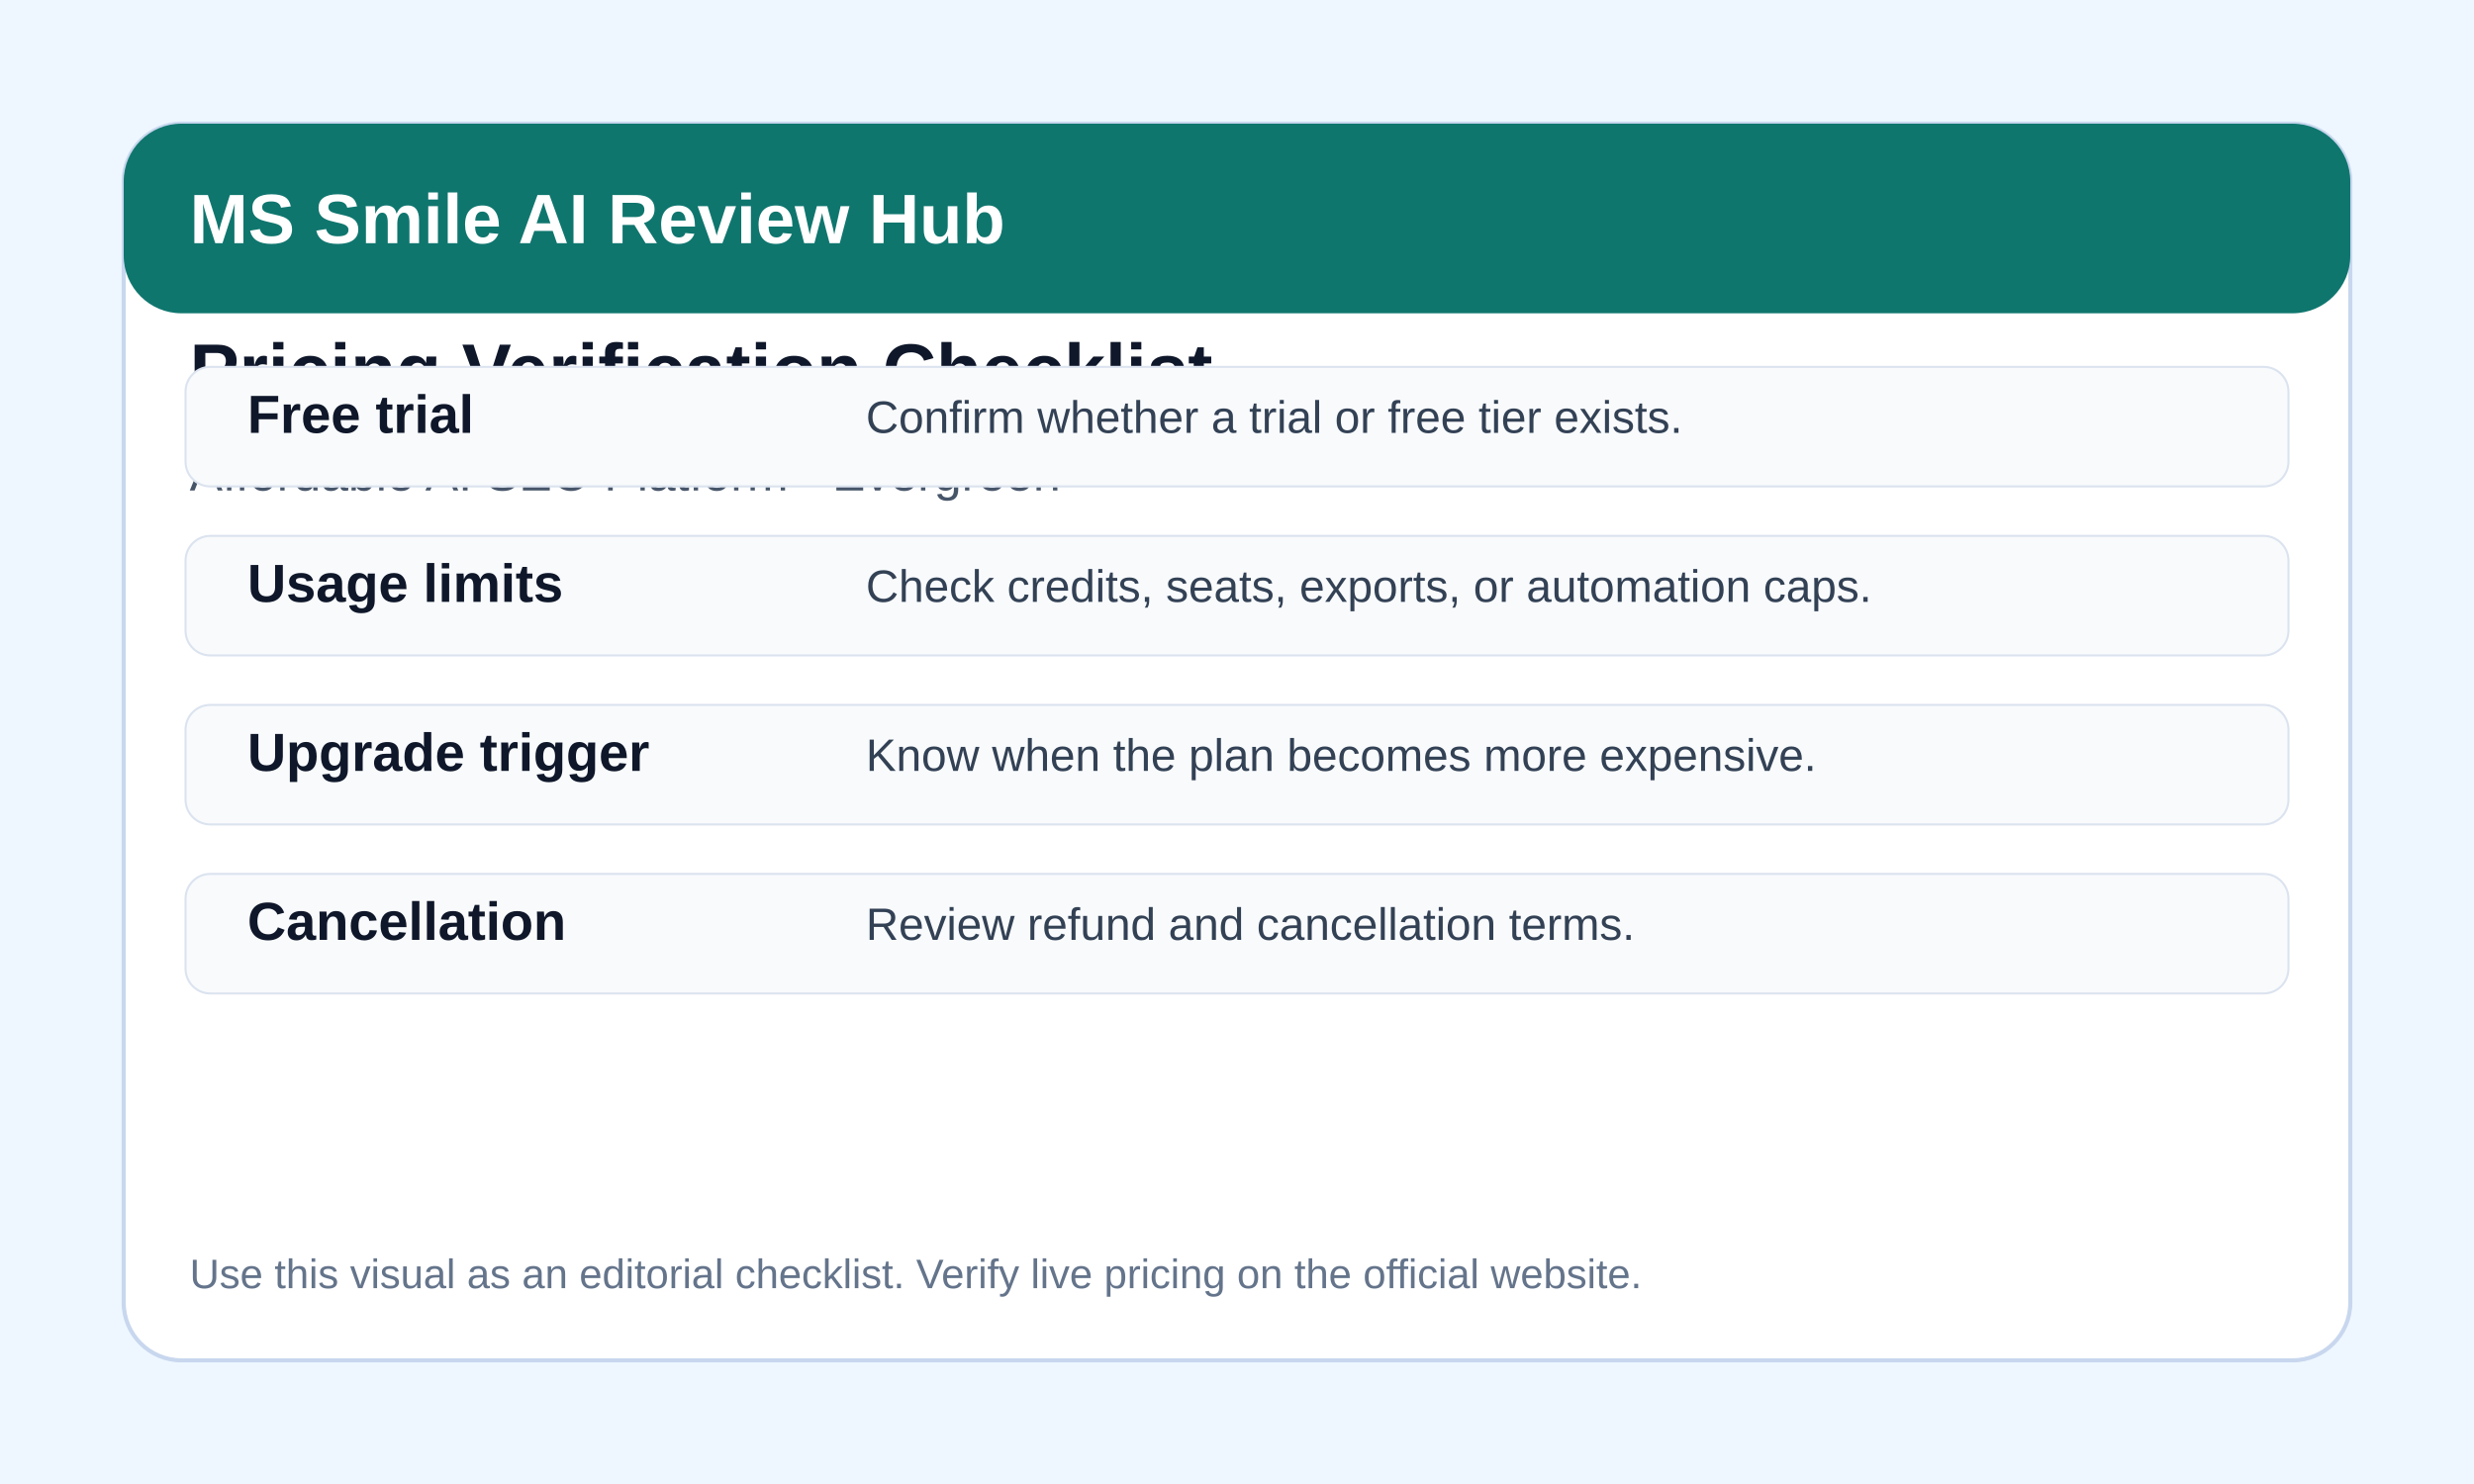
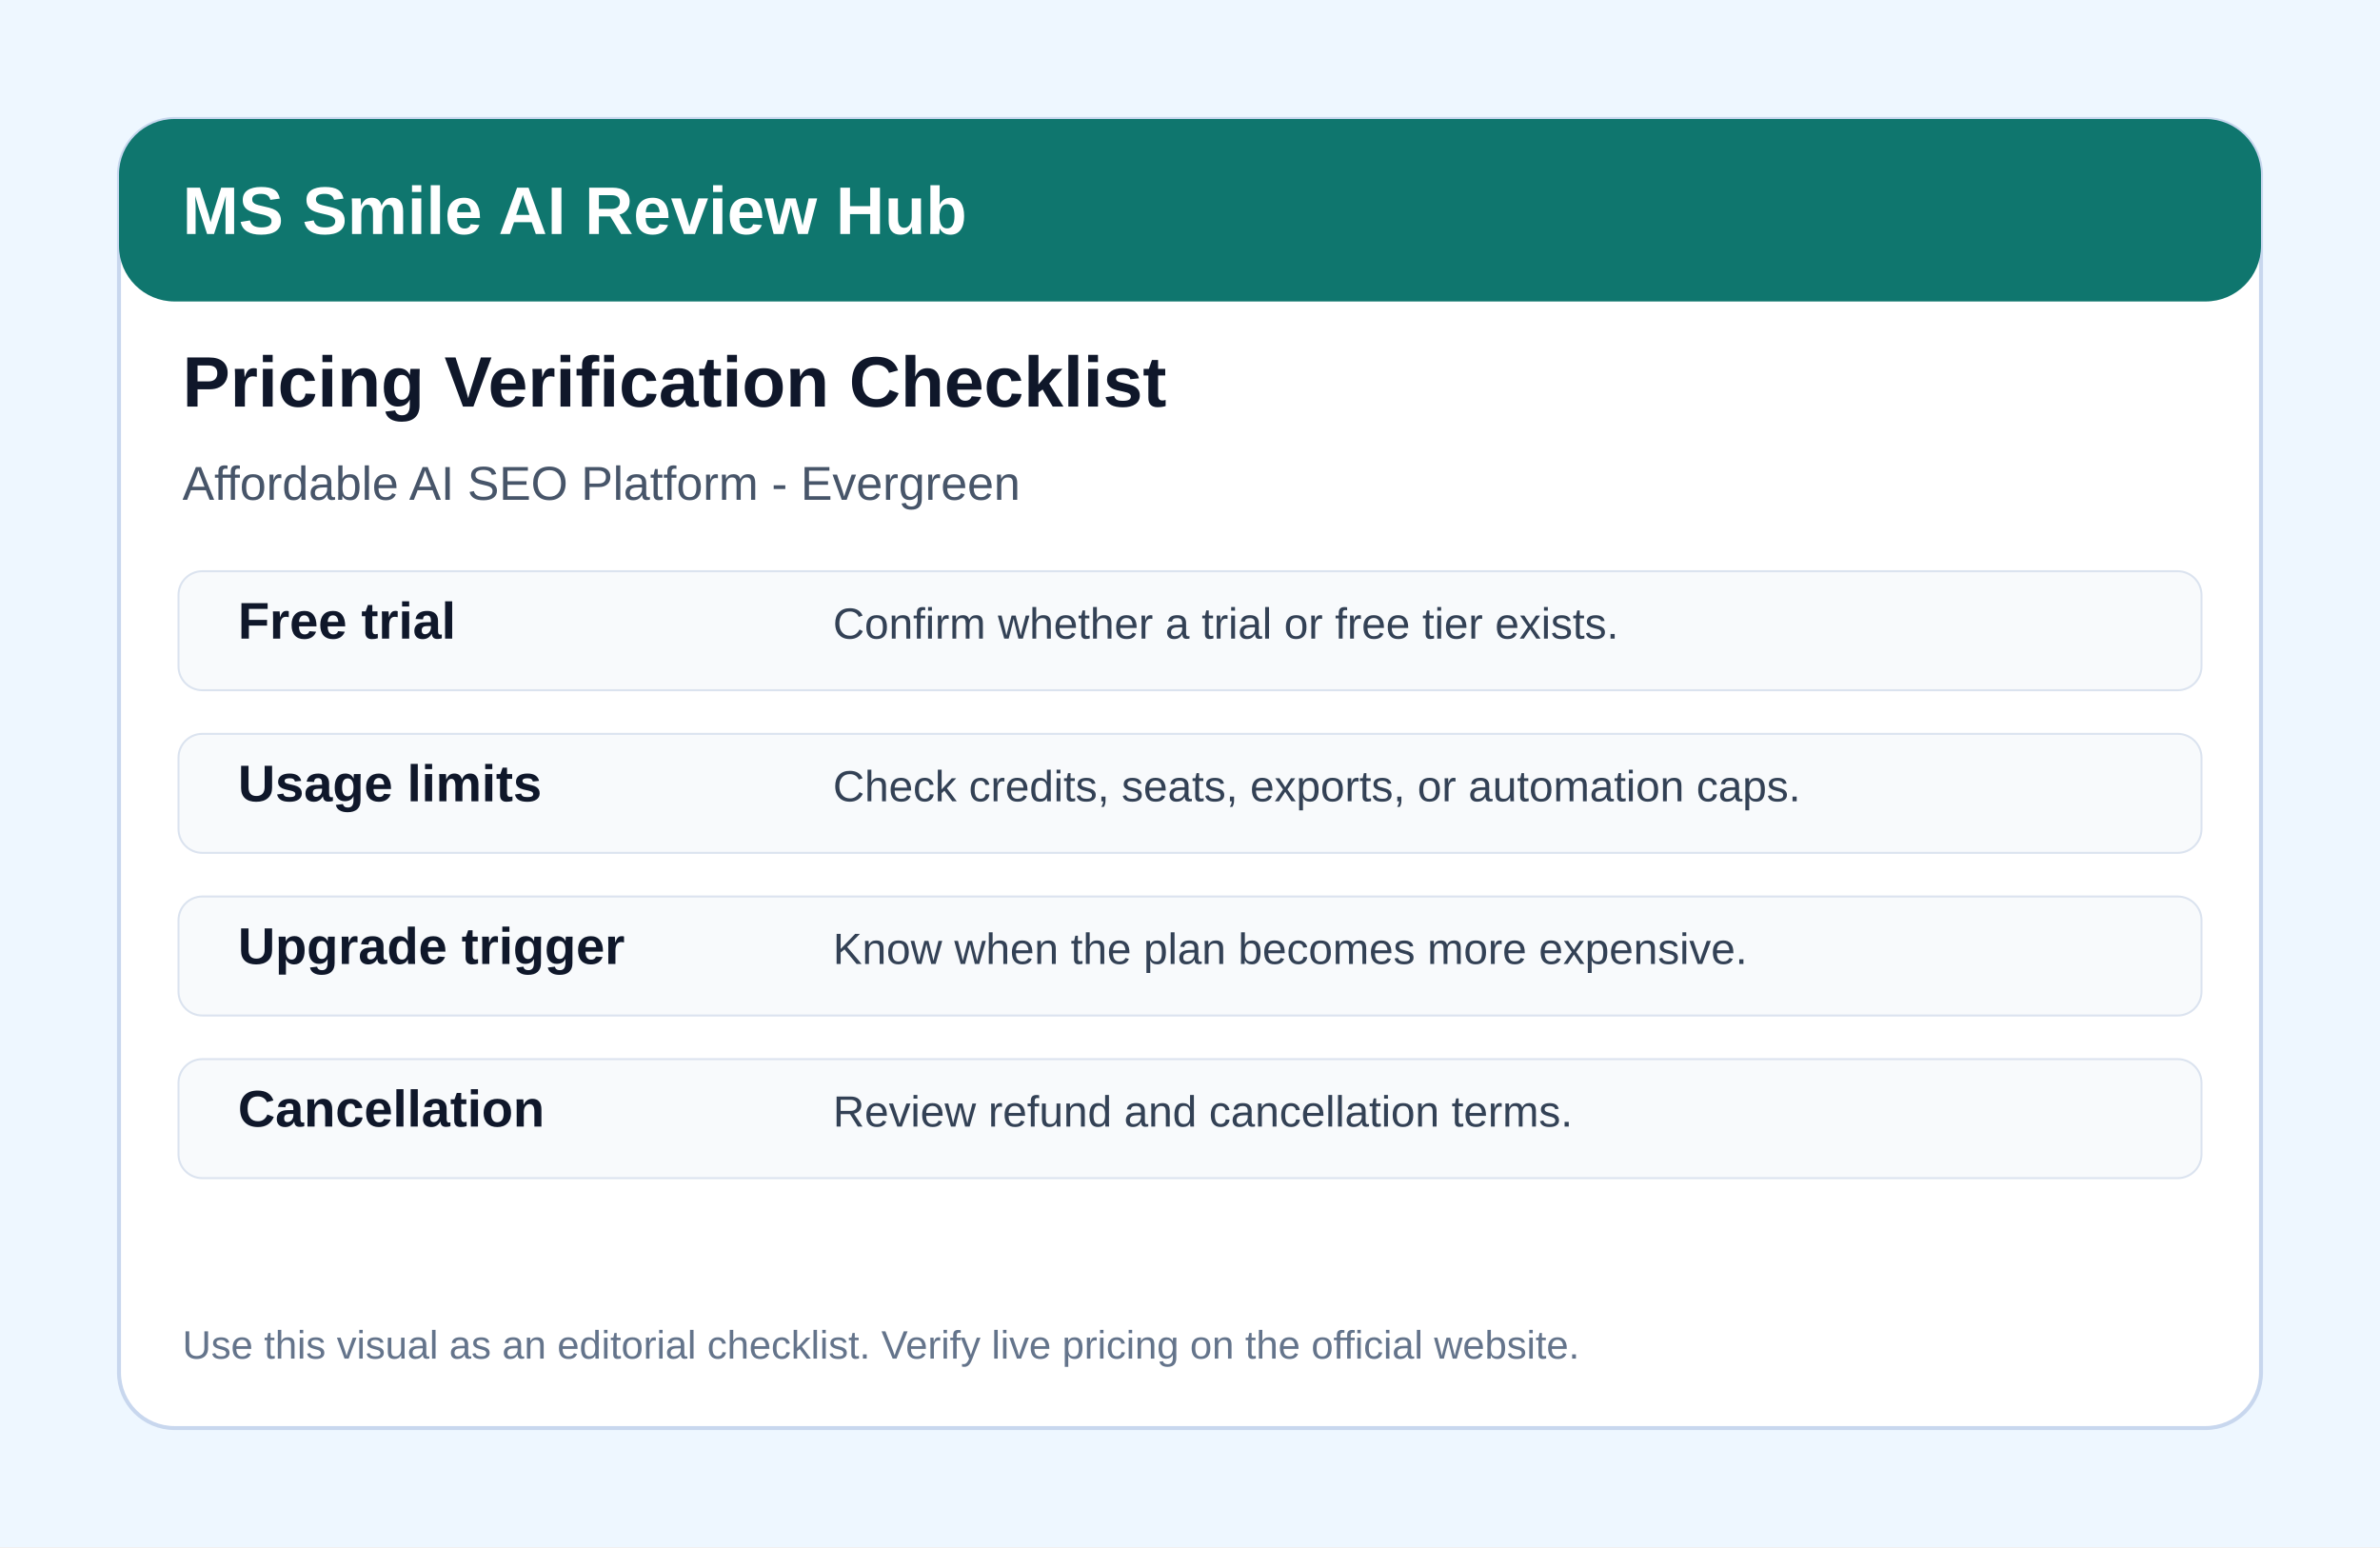
- <svg xmlns="http://www.w3.org/2000/svg" width="1200" height="720" viewBox="0 0 1200 720">
-   <rect width="1200" height="720" fill="#eef7ff" />
-   <rect x="60" y="60" width="1080" height="600" rx="28" fill="#ffffff" stroke="#c8d7ee" stroke-width="2" />
+ <svg xmlns="http://www.w3.org/2000/svg" width="1200" height="780" viewBox="0 0 1200 780">
+   <rect width="1200" height="780" fill="#eef7ff" />
+   <rect x="60" y="60" width="1080" height="660" rx="28" fill="#ffffff" stroke="#c8d7ee" stroke-width="2" />
  <rect x="60" y="60" width="1080" height="92" rx="28" fill="#0f766e" />
  <text x="92" y="118" font-family="Arial, sans-serif" font-size="34" font-weight="700" fill="#ffffff">MS Smile AI Review Hub</text>
-   <text x="92" y="192" font-family="Arial, sans-serif" font-size="36" font-weight="700" fill="#0f172a">Pricing Verification Checklist</text>
-   <text x="92" y="238" font-family="Arial, sans-serif" font-size="24" fill="#475569">Affordable AI SEO Platform - Evergreen</text>
+   <text x="92" y="205" font-family="Arial, sans-serif" font-size="36" font-weight="700" fill="#0f172a">Pricing Verification Checklist</text>
+   <text x="92" y="252" font-family="Arial, sans-serif" font-size="24" fill="#475569">Affordable AI SEO Platform - Evergreen</text>
  <g font-family="Arial, sans-serif">
-     <rect x="90" y="178" width="1020" height="58" rx="12" fill="#f8fafc" stroke="#dbe3ef" />
-     <text x="120" y="210" font-size="26" font-weight="700" fill="#0f172a">Free trial</text>
-     <text x="420" y="210" font-size="22" fill="#334155">Confirm whether a trial or free tier exists.</text>
-     <rect x="90" y="260" width="1020" height="58" rx="12" fill="#f8fafc" stroke="#dbe3ef" />
-     <text x="120" y="292" font-size="26" font-weight="700" fill="#0f172a">Usage limits</text>
-     <text x="420" y="292" font-size="22" fill="#334155">Check credits, seats, exports, or automation caps.</text>
-     <rect x="90" y="342" width="1020" height="58" rx="12" fill="#f8fafc" stroke="#dbe3ef" />
-     <text x="120" y="374" font-size="26" font-weight="700" fill="#0f172a">Upgrade trigger</text>
-     <text x="420" y="374" font-size="22" fill="#334155">Know when the plan becomes more expensive.</text>
-     <rect x="90" y="424" width="1020" height="58" rx="12" fill="#f8fafc" stroke="#dbe3ef" />
-     <text x="120" y="456" font-size="26" font-weight="700" fill="#0f172a">Cancellation</text>
-     <text x="420" y="456" font-size="22" fill="#334155">Review refund and cancellation terms.</text>
+     <rect x="90" y="288" width="1020" height="60" rx="12" fill="#f8fafc" stroke="#dbe3ef" />
+     <text x="120" y="322" font-size="26" font-weight="700" fill="#0f172a">Free trial</text>
+     <text x="420" y="322" font-size="22" fill="#334155">Confirm whether a trial or free tier exists.</text>
+     <rect x="90" y="370" width="1020" height="60" rx="12" fill="#f8fafc" stroke="#dbe3ef" />
+     <text x="120" y="404" font-size="26" font-weight="700" fill="#0f172a">Usage limits</text>
+     <text x="420" y="404" font-size="22" fill="#334155">Check credits, seats, exports, or automation caps.</text>
+     <rect x="90" y="452" width="1020" height="60" rx="12" fill="#f8fafc" stroke="#dbe3ef" />
+     <text x="120" y="486" font-size="26" font-weight="700" fill="#0f172a">Upgrade trigger</text>
+     <text x="420" y="486" font-size="22" fill="#334155">Know when the plan becomes more expensive.</text>
+     <rect x="90" y="534" width="1020" height="60" rx="12" fill="#f8fafc" stroke="#dbe3ef" />
+     <text x="120" y="568" font-size="26" font-weight="700" fill="#0f172a">Cancellation</text>
+     <text x="420" y="568" font-size="22" fill="#334155">Review refund and cancellation terms.</text>
  </g>
-   <text x="92" y="625" font-family="Arial, sans-serif" font-size="20" fill="#64748b">Use this visual as an editorial checklist. Verify live pricing on the official website.</text>
+   <text x="92" y="685" font-family="Arial, sans-serif" font-size="20" fill="#64748b">Use this visual as an editorial checklist. Verify live pricing on the official website.</text>
</svg>
